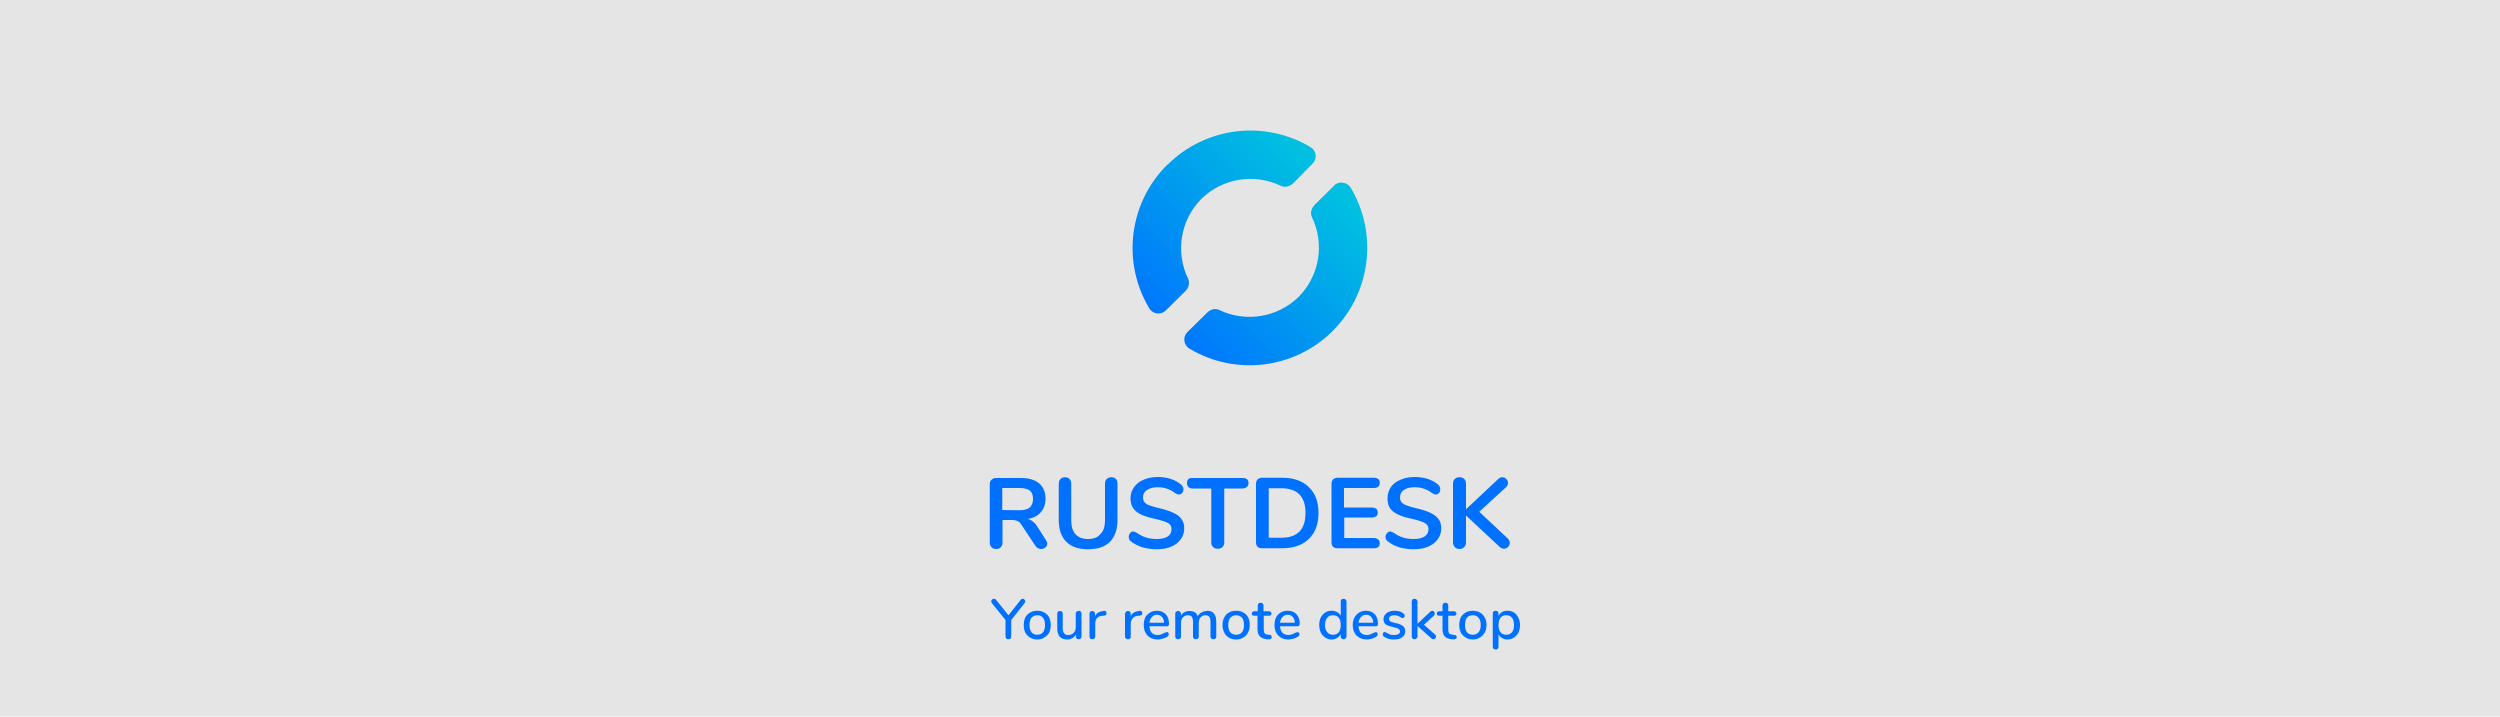
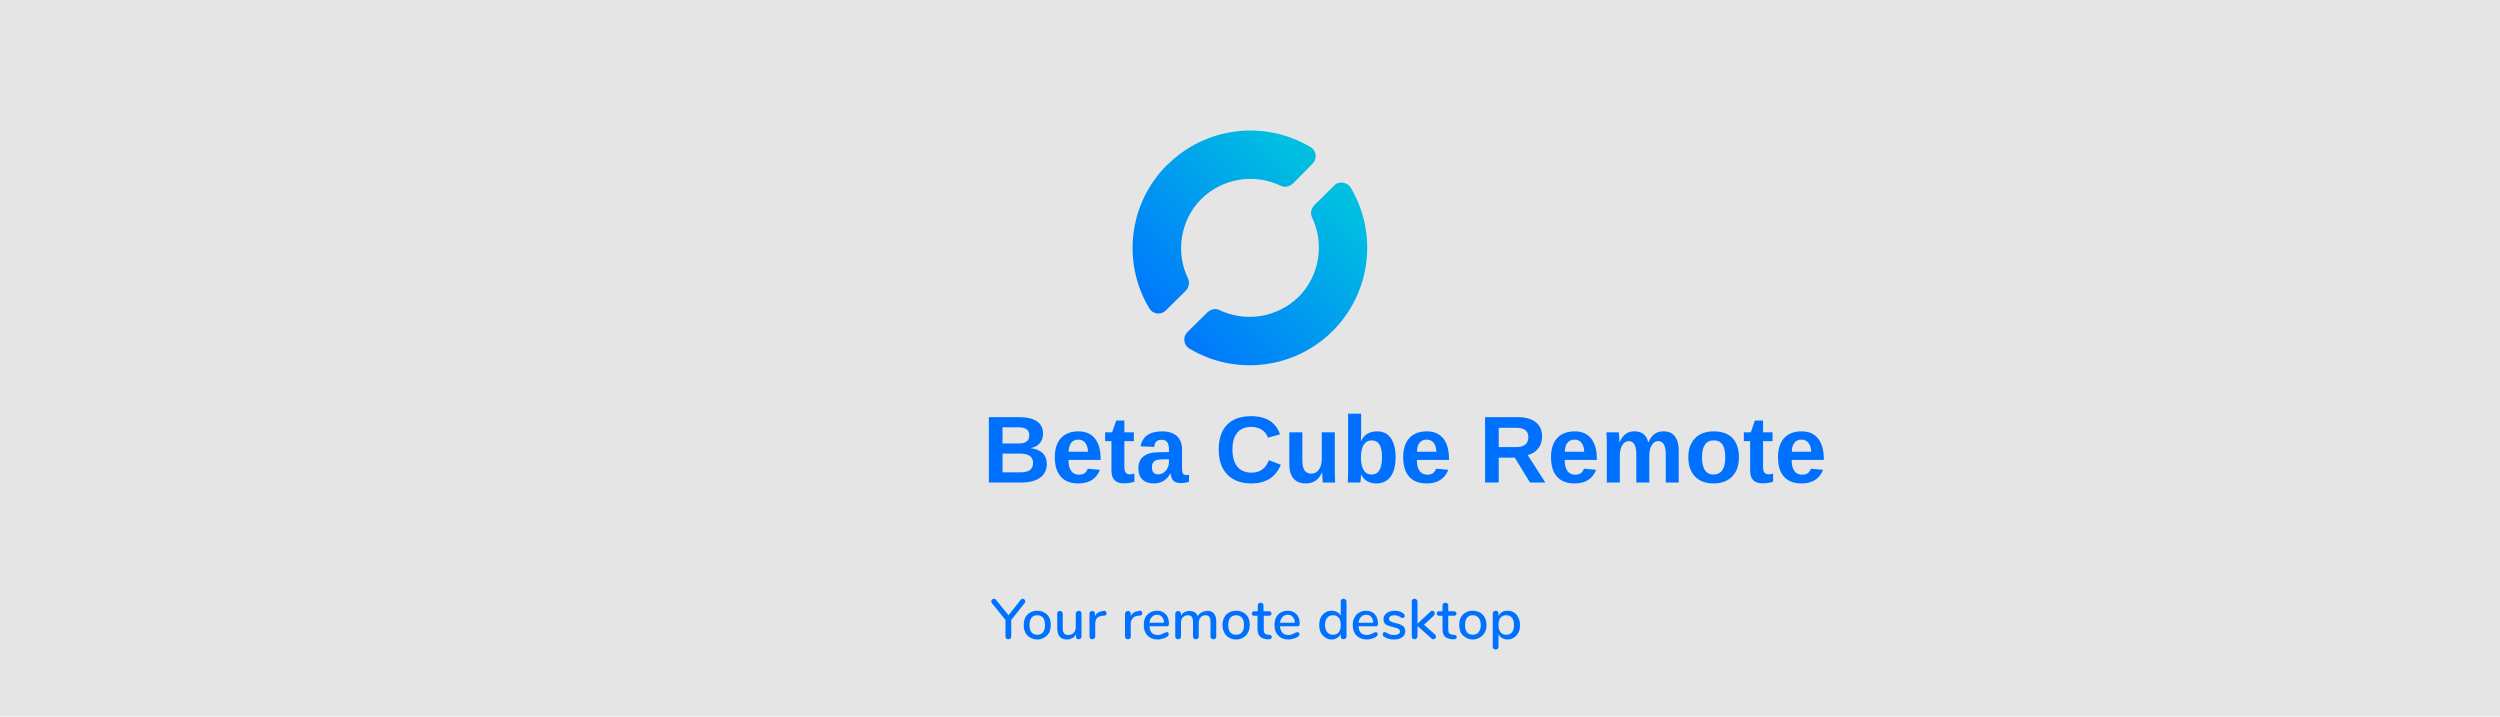
<svg xmlns="http://www.w3.org/2000/svg" xmlns:xlink="http://www.w3.org/1999/xlink" xml:space="preserve" width="1000" height="286.6" style="clip-rule:evenodd;fill-rule:evenodd;stroke-linejoin:round;stroke-miterlimit:1.414">
  <path d="M0 0h1000v286.6H0z" style="opacity:1;fill:#e5e5e5;fill-opacity:1;fill-rule:evenodd;stroke:none;stroke-width:.143px;stroke-linecap:butt;stroke-linejoin:miter;stroke-miterlimit:4;stroke-dasharray:none;stroke-dashoffset:0;stroke-opacity:1;marker:none" />
  <defs>
    <linearGradient xlink:href="#a" id="c" x1=".1" x2=".8" y1=".9" y2=".2" gradientTransform="matrix(94.00173 0 0 93.99768 453 52.2)" gradientUnits="userSpaceOnUse" />
    <linearGradient id="a" x1=".1" x2=".8" y1=".9" y2=".2" gradientTransform="matrix(26.301 0 0 26.331 90.7 911.8)" gradientUnits="userSpaceOnUse">
      <stop offset="0" stop-color="#004ba6" style="stop-color:#0071ff;stop-opacity:1" />
      <stop offset="1" stop-color="#00bfe1" style="stop-color:#00bfe1;stop-opacity:1" />
    </linearGradient>
    <path id="b" d="M412.8 154.2h247V204h-247z" />
  </defs>
  <g style="clip-rule:evenodd;fill-rule:evenodd;stroke-linejoin:round;stroke-miterlimit:1.414">
-     <g style="font-size:40px;line-height:1.25;white-space:pre;shape-inside:url(#b);fill:#0071ff" transform="translate(-20 28.7)">
-       <path d="M438.4 187.4q.5.7.5 1.4 0 .9-.8 1.5-.7.6-1.7.6-.6 0-1.2-.3t-1-.9l-5.3-8q-.8-1.4-1.7-1.9-1-.5-2.4-.5H421v9q0 1.2-.7 1.9-.6.7-1.8.7-1.2 0-1.9-.7t-.7-2V165q0-1.2.7-1.8.7-.7 1.8-.7h10q4.8 0 7.3 2.2 2.5 2.1 2.5 6.1 0 3.3-1.9 5.4-1.8 2.1-5.2 2.7 1.2.3 2 1 1 .7 1.8 2zm-10.8-12q3 0 4.3-1.1 1.3-1.2 1.3-3.4 0-2.4-1.3-3.4-1.4-1-4.3-1h-6.7v8.8zm27.7 15.6q-5.8 0-8.8-3-3-3-3-8.8v-14.4q0-1.2.7-1.9.6-.7 1.8-.7 1.2 0 1.8.7.7.7.7 1.9v14.7q0 3.6 1.7 5.5 1.8 1.9 5 1.9 3.4 0 5-2 1.8-1.8 1.8-5.4v-14.7q0-1.2.7-1.9t1.8-.7q1.2 0 1.9.7.6.7.6 1.9v14.4q0 5.7-3 8.8-3 3-8.7 3zm27.4 0q-3 0-5.8-.8-2.7-.9-4.5-2.3-.9-.6-.9-1.9 0-.8.5-1.4.5-.7 1.2-.7t1.6.6q1.8 1.2 3.6 1.8 2 .6 4.2.6 3 0 4.5-1t1.5-3q0-1.6-1.4-2.4-1.5-.8-4.9-1.6-3.5-.7-5.7-1.7t-3.3-2.6q-1.1-1.5-1.1-4 0-2.4 1.4-4.4 1.4-2 3.8-3 2.6-1.1 5.7-1.1 5.7 0 9.3 3 .5.4.7.9.3.4.3 1 0 .9-.6 1.5-.4.6-1.1.6l-.8-.1-.9-.5q-1.6-1.2-3.2-1.7-1.5-.6-3.7-.6-2.7 0-4.3 1.1-1.6 1-1.6 3 0 1.7 1.4 2.6 1.4.8 4.8 1.6 3.5.8 5.7 1.8 2.3 1 3.4 2.5 1.2 1.5 1.2 3.8 0 2.5-1.4 4.4-1.3 1.9-3.9 3-2.4 1-5.7 1zm24.4-.2q-1.2 0-1.9-.7t-.7-1.8v-21.6h-7.3q-2.4 0-2.4-2.2t2.4-2H517q2.4 0 2.4 2t-2.4 2.2h-7.3v21.6q0 1.1-.7 1.8t-1.9.7zm17.8-.2q-1.2 0-1.9-.6-.6-.7-.6-1.8v-23.3q0-1.2.6-1.8.7-.7 1.9-.7h8q6.8 0 10.6 3.7 3.9 3.7 3.9 10.4t-3.9 10.4q-3.8 3.7-10.7 3.7zm7.6-4.2q9.7 0 9.7-9.9t-9.7-9.9h-5v19.8zm22.5 4.2q-1.1 0-1.8-.6-.6-.7-.6-1.8v-23.3q0-1.2.6-1.8.7-.7 1.8-.7h14.5q1.1 0 1.8.5.6.6.6 1.5 0 1-.6 1.6-.7.5-1.8.5h-11.9v7.8h11q1.2 0 1.9.5.6.5.6 1.5t-.6 1.5-1.8.5h-11v8.2h11.8q1.1 0 1.8.6.6.5.6 1.5t-.6 1.5-1.8.5zm30.5.4q-3.1 0-5.9-.8-2.7-.9-4.4-2.3-1-.6-1-1.9 0-.8.6-1.4.5-.7 1.2-.7t1.6.6q1.7 1.2 3.6 1.8 1.9.6 4.2.6 2.9 0 4.4-1 1.6-1 1.6-3 0-1.6-1.5-2.4-1.4-.8-4.8-1.6-3.5-.7-5.7-1.7t-3.4-2.6q-1-1.5-1-4 0-2.4 1.3-4.4 1.4-2 3.9-3 2.5-1.1 5.6-1.1 5.8 0 9.4 3 .5.4.7.9.2.4.2 1 0 .9-.5 1.5t-1.2.6l-.7-.1-.9-.5q-1.6-1.2-3.2-1.7-1.5-.6-3.8-.6-2.7 0-4.3 1.1-1.5 1-1.5 3 0 1.7 1.4 2.6 1.4.8 4.7 1.6 3.6.8 5.8 1.8 2.2 1 3.4 2.5 1.2 1.5 1.2 3.8 0 2.5-1.4 4.4-1.4 1.9-3.9 3-2.5 1-5.7 1zm37.6-4.3q.8.8.8 1.8 0 .9-.7 1.6-.7.7-1.6.7-1 0-1.9-.9l-13.3-12.4v10.8q0 1.1-.7 1.8-.7.8-1.9.8t-1.9-.8q-.7-.7-.7-1.8v-23.5q0-1.2.7-1.9t1.9-.7q1.2 0 1.9.7t.7 1.9V175l12.9-12.1q.7-.7 1.6-.7 1 0 1.6.7.7.7.7 1.6t-.8 1.7l-10.7 9.8z" aria-label="RUSTDESK" style="font-weight:700;font-family:Nunito;-inkscape-font-specification:&quot;Nunito Bold&quot;" />
-     </g>
+     <text x="393" y="193" style="font-size:38px;font-weight:700;font-family:Arial,Helvetica,sans-serif;fill:#0071ff">Beta Cube Remote</text>
    <g style="font-size:22.667px;line-height:1.25;fill:#0071ff">
      <path d="M390.8 212.4q.3-.4.7-.4.5 0 .8.3.3.4.3.8t-.3.7l-5.3 6.7v6.5q0 .6-.4 1-.3.2-.8.2t-.8-.3q-.3-.3-.3-.9v-6.5l-5.4-6.7q-.3-.3-.3-.7 0-.5.3-.8.4-.3.8-.3.5 0 .8.4l5 6.2zm6.6 15.9q-1.6 0-2.9-.8-1.2-.7-1.9-2-.6-1.3-.6-3t.6-3q.7-1.3 2-2 1.2-.7 2.8-.7t2.8.7q1.3.7 2 2 .6 1.3.6 3t-.6 3q-.7 1.3-2 2-1.2.8-2.8.8zm0-1.9q1.5 0 2.3-1 .8-1 .8-2.9t-.8-2.9q-.8-1-2.3-1t-2.3 1q-.8 1-.8 3 0 1.8.8 2.8.8 1 2.3 1zm16.5-9.6q.6 0 .9.3.3.3.3.8v9.2q0 .5-.3.8-.4.3-.9.3t-.8-.3q-.2-.3-.2-.7v-.9q-.6 1-1.5 1.5-1 .5-2 .5-4 0-4-4.5V218q0-.5.2-.8.3-.3.9-.3.5 0 .8.3.3.3.3.8v5.9q0 1.3.6 2 .5.6 1.6.6 1.4 0 2.2-.9.8-.8.8-2.3V218q0-.5.3-.8.3-.3.8-.3zm10.2 0q1 0 1 1 0 .4-.2.7-.2.2-.9.3h-.6q-1.5.2-2.2 1-.6 1-.6 2.1v5.2q0 .6-.4.8-.3.3-.8.3t-.8-.3q-.3-.2-.3-.8V218q0-.5.3-.8.3-.3.8-.3t.8.3q.3.3.3.8v1q.4-1 1.3-1.5t2-.6zm14.3 0q1 0 1 1 0 .4-.2.7l-.9.3h-.7q-1.4.2-2 1-.8 1-.8 2.1v5.2q0 .6-.3.8-.3.3-.8.3t-.8-.3q-.4-.2-.4-.8V218q0-.5.4-.8.3-.3.8-.3t.8.3q.3.3.3.8v1q.4-1 1.3-1.5.8-.5 2-.6zm10.9 8.5q.3 0 .5.3.2.2.2.6 0 .6-.8 1.1-.8.5-1.8.7-.9.3-1.7.3-2.7 0-4.2-1.6-1.5-1.5-1.5-4.2 0-1.7.6-3 .7-1.3 2-2 1.1-.7 2.7-.7 2.2 0 3.5 1.4 1.3 1.4 1.3 3.8 0 1-.8 1h-7q.2 3.5 3.3 3.5.9 0 1.5-.3l1.3-.6.4-.1.5-.2zm-4-6.9q-1.3 0-2 .9-.9.8-1 2.3h5.8q0-1.5-.8-2.3-.7-.9-2-.9zm20-1.6q3.7 0 3.7 4.4v6q0 .4-.3.7-.3.3-.8.3t-.9-.3q-.3-.3-.3-.8v-5.9q0-1.3-.5-2-.5-.6-1.5-.6-1.3 0-2 .9-.7.8-.7 2.3v5.3q0 .5-.3.8-.4.3-.9.3t-.8-.3q-.3-.3-.3-.8v-5.9q0-1.3-.5-2-.5-.6-1.6-.6-1.2 0-2 .9-.7.8-.7 2.3v5.3q0 .5-.3.8-.3.3-.8.3t-.9-.3q-.3-.3-.3-.8V218q0-.5.3-.8.4-.3.9-.3.4 0 .7.3.4.3.4.8v.8q.5-1 1.3-1.4 1-.5 2-.5 1.3 0 2.2.5.8.5 1.2 1.6.5-1 1.5-1.5 1-.6 2.2-.6zm11.7 11.5q-1.7 0-3-.8-1.2-.7-1.8-2-.7-1.3-.7-3t.7-3q.6-1.3 1.9-2 1.2-.7 2.9-.7t2.8.7q1.3.7 2 2 .6 1.3.6 3t-.7 3q-.6 1.3-1.9 2-1.2.8-2.8.8zm0-1.9q1.5 0 2.3-1 .8-1 .8-2.9t-.8-2.9q-.9-1-2.3-1t-2.4 1q-.8 1-.8 3 0 1.8.8 2.8.8 1 2.4 1zm13.3 0q.5.1.7.3.2.2.2.6 0 .5-.3.7-.4.3-1 .2h-.7q-1.8-.2-2.7-1.1-1-1-1-3v-5.3h-1.3q-1 0-1-.9 0-.4.3-.6.3-.3.7-.3h1.4v-2.3q0-.5.3-.8.3-.3.8-.3t.9.3q.3.3.3.8v2.3h2.2q.5 0 .7.3.3.2.3.6 0 .4-.3.7-.2.2-.7.2H488v5.5q0 1 .4 1.6.5.4 1.4.5zm11.2-1q.4 0 .6.2.2.2.2.6 0 .6-.8 1.1-.8.5-1.8.7-1 .3-1.8.3-2.6 0-4.1-1.6-1.5-1.5-1.5-4.2 0-1.7.6-3 .7-1.3 1.9-2t2.8-.7q2.2 0 3.5 1.4 1.3 1.4 1.3 3.8 0 1-.9 1h-7q.3 3.5 3.4 3.5.9 0 1.5-.3l1.3-.6.3-.1.5-.2zm-3.9-7q-1.3 0-2.1.9-.8.8-1 2.3h5.9q0-1.5-.8-2.3-.7-.9-2-.9zm22.3-6.4q.5 0 .8.3.4.3.4.8v14q0 .5-.4.8-.3.3-.8.3t-.8-.3q-.3-.3-.3-.8v-1q-.5 1-1.5 1.6-1 .6-2.2.6-1.4 0-2.5-.8-1.1-.7-1.8-2-.6-1.3-.6-3 0-1.8.6-3 .7-1.3 1.8-2 1-.7 2.5-.7 1.3 0 2.2.5 1 .5 1.5 1.5V213q0-.4.3-.7.3-.3.8-.3zm-4.2 14.4q1.5 0 2.3-1 .8-1 .8-2.9t-.8-2.9q-.8-1-2.3-1t-2.3 1q-.9 1-.9 2.9 0 1.8.9 2.9.8 1 2.3 1zm17.2-1q.3 0 .5.2t.2.6q0 .6-.8 1.1-.8.5-1.7.7-1 .3-1.8.3-2.6 0-4.2-1.6-1.5-1.5-1.5-4.2 0-1.7.7-3t1.9-2q1.2-.7 2.7-.7 2.2 0 3.5 1.4 1.3 1.4 1.3 3.8 0 1-.8 1h-7q.2 3.5 3.4 3.5.8 0 1.4-.3.7-.2 1.3-.6l.4-.1.5-.2zm-4-7q-1.2 0-2 .9-.8.8-1 2.3h5.9q-.1-1.5-.8-2.3-.7-.9-2-.9zm11.2 9.9q-2.3 0-3.8-1-.4-.2-.6-.5l-.1-.6q0-.4.2-.6.2-.3.5-.3t1 .4l1.2.6q.7.2 1.7.2t1.7-.4q.6-.4.6-1 0-.5-.3-.8-.2-.3-.8-.5l-1.7-.5q-2-.4-3-1.1-.8-.8-.8-2 0-1 .6-1.8t1.6-1.2q1-.4 2.2-.4 1 0 1.8.2.9.2 1.5.7.8.5.8 1.1 0 .4-.3.7-.2.2-.5.2h-.4q-.2 0-.5-.4l-1.2-.5q-.5-.2-1.3-.2-1 0-1.5.4-.6.4-.6 1 0 .7.5 1 .6.4 2 .7 1.6.3 2.4.8.9.4 1.2 1 .4.6.4 1.5 0 1.5-1.2 2.4-1.2.9-3.3.9zm16.4-2q.4.3.4.8t-.3.8q-.3.3-.7.3-.5 0-.8-.3l-5.6-5v4.2q0 .5-.4.8-.3.3-.8.3t-.8-.3q-.3-.3-.3-.8v-14q0-.5.3-.8.3-.3.8-.3t.8.3q.4.3.4.8v8.9l5.1-4.8q.4-.4.8-.4t.7.3q.3.4.3.8t-.3.8l-4 3.7zm7.7.2q.5 0 .7.2.3.2.3.6 0 .5-.4.7-.3.3-1 .2h-.6q-1.9-.2-2.8-1.1-.9-1-.9-3v-5.3h-1.3q-1 0-1-.9 0-.4.2-.6.3-.3.8-.3h1.3v-2.3q0-.5.3-.8.3-.3.9-.3.5 0 .8.3.3.3.3.8v2.3h2.3q.4 0 .7.3.3.2.3.6 0 .4-.3.7-.3.2-.7.2h-2.3v5.5q0 1 .4 1.6.5.4 1.4.5zm7.4 1.8q-1.6 0-2.8-.8-1.3-.7-2-2-.6-1.3-.6-3t.6-3q.7-1.3 2-2 1.2-.7 2.8-.7t2.9.7q1.2.7 1.9 2t.7 3q0 1.7-.7 3t-2 2q-1.1.8-2.8.8zm0-1.9q1.5 0 2.3-1 .9-1 .9-2.9t-.9-2.9q-.8-1-2.3-1t-2.3 1q-.8 1-.8 3 0 1.8.8 2.8.8 1 2.3 1zm14-9.6q1.4 0 2.5.7t1.7 2q.7 1.3.7 3 0 1.8-.6 3t-1.8 2q-1.1.8-2.6.8-1.2 0-2.2-.6-.9-.5-1.4-1.5v5q0 .5-.3.8-.3.3-.8.3t-.9-.3q-.3-.3-.3-.8v-13.3q0-.5.3-.8.3-.3.9-.3.5 0 .8.3.3.3.3.8v1q.5-1 1.4-1.6 1-.5 2.2-.5zm-.6 9.6q1.5 0 2.3-1 .8-1 .8-2.8 0-2-.8-3t-2.3-1q-1.5 0-2.3 1-.8 1-.8 3 0 1.8.8 2.8.8 1 2.3 1z" aria-label="Your remote desktop" style="font-weight:600;font-family:Nunito;-inkscape-font-specification:&quot;Nunito Semi-Bold&quot;" transform="translate(17.5 27.5)" />
    </g>
  </g>
  <path fill="url(#b)" d="m533.7 74.2-7.7 7.6c-1.4 1.3-2 3.2-1.3 4.9a28 28 0 0 1-5.2 32 28.1 28.1 0 0 1-32 5.2c-1.7-.7-3.5 0-4.7 1.2l-7.9 7.8a4.2 4.2 0 0 0 .8 6.5 47 47 0 0 0 64.6-64.3 4.2 4.2 0 0 0-3-2 4.2 4.2 0 0 0-3.6 1zM467 65.8a46.9 46.9 0 0 0-7.3 57.5 4.2 4.2 0 0 0 6.6.9l7.7-7.6c1.4-1.3 2-3.2 1.3-5a28 28 0 0 1 5.2-32 28.1 28.1 0 0 1 32-5.2c1.6.7 3.5.1 4.7-1l7.9-8a4.2 4.2 0 0 0-.8-6.5 47 47 0 0 0-57.4 7.1z" style="isolation:isolate;fill:url(#c);stroke-width:.988" />
</svg>
